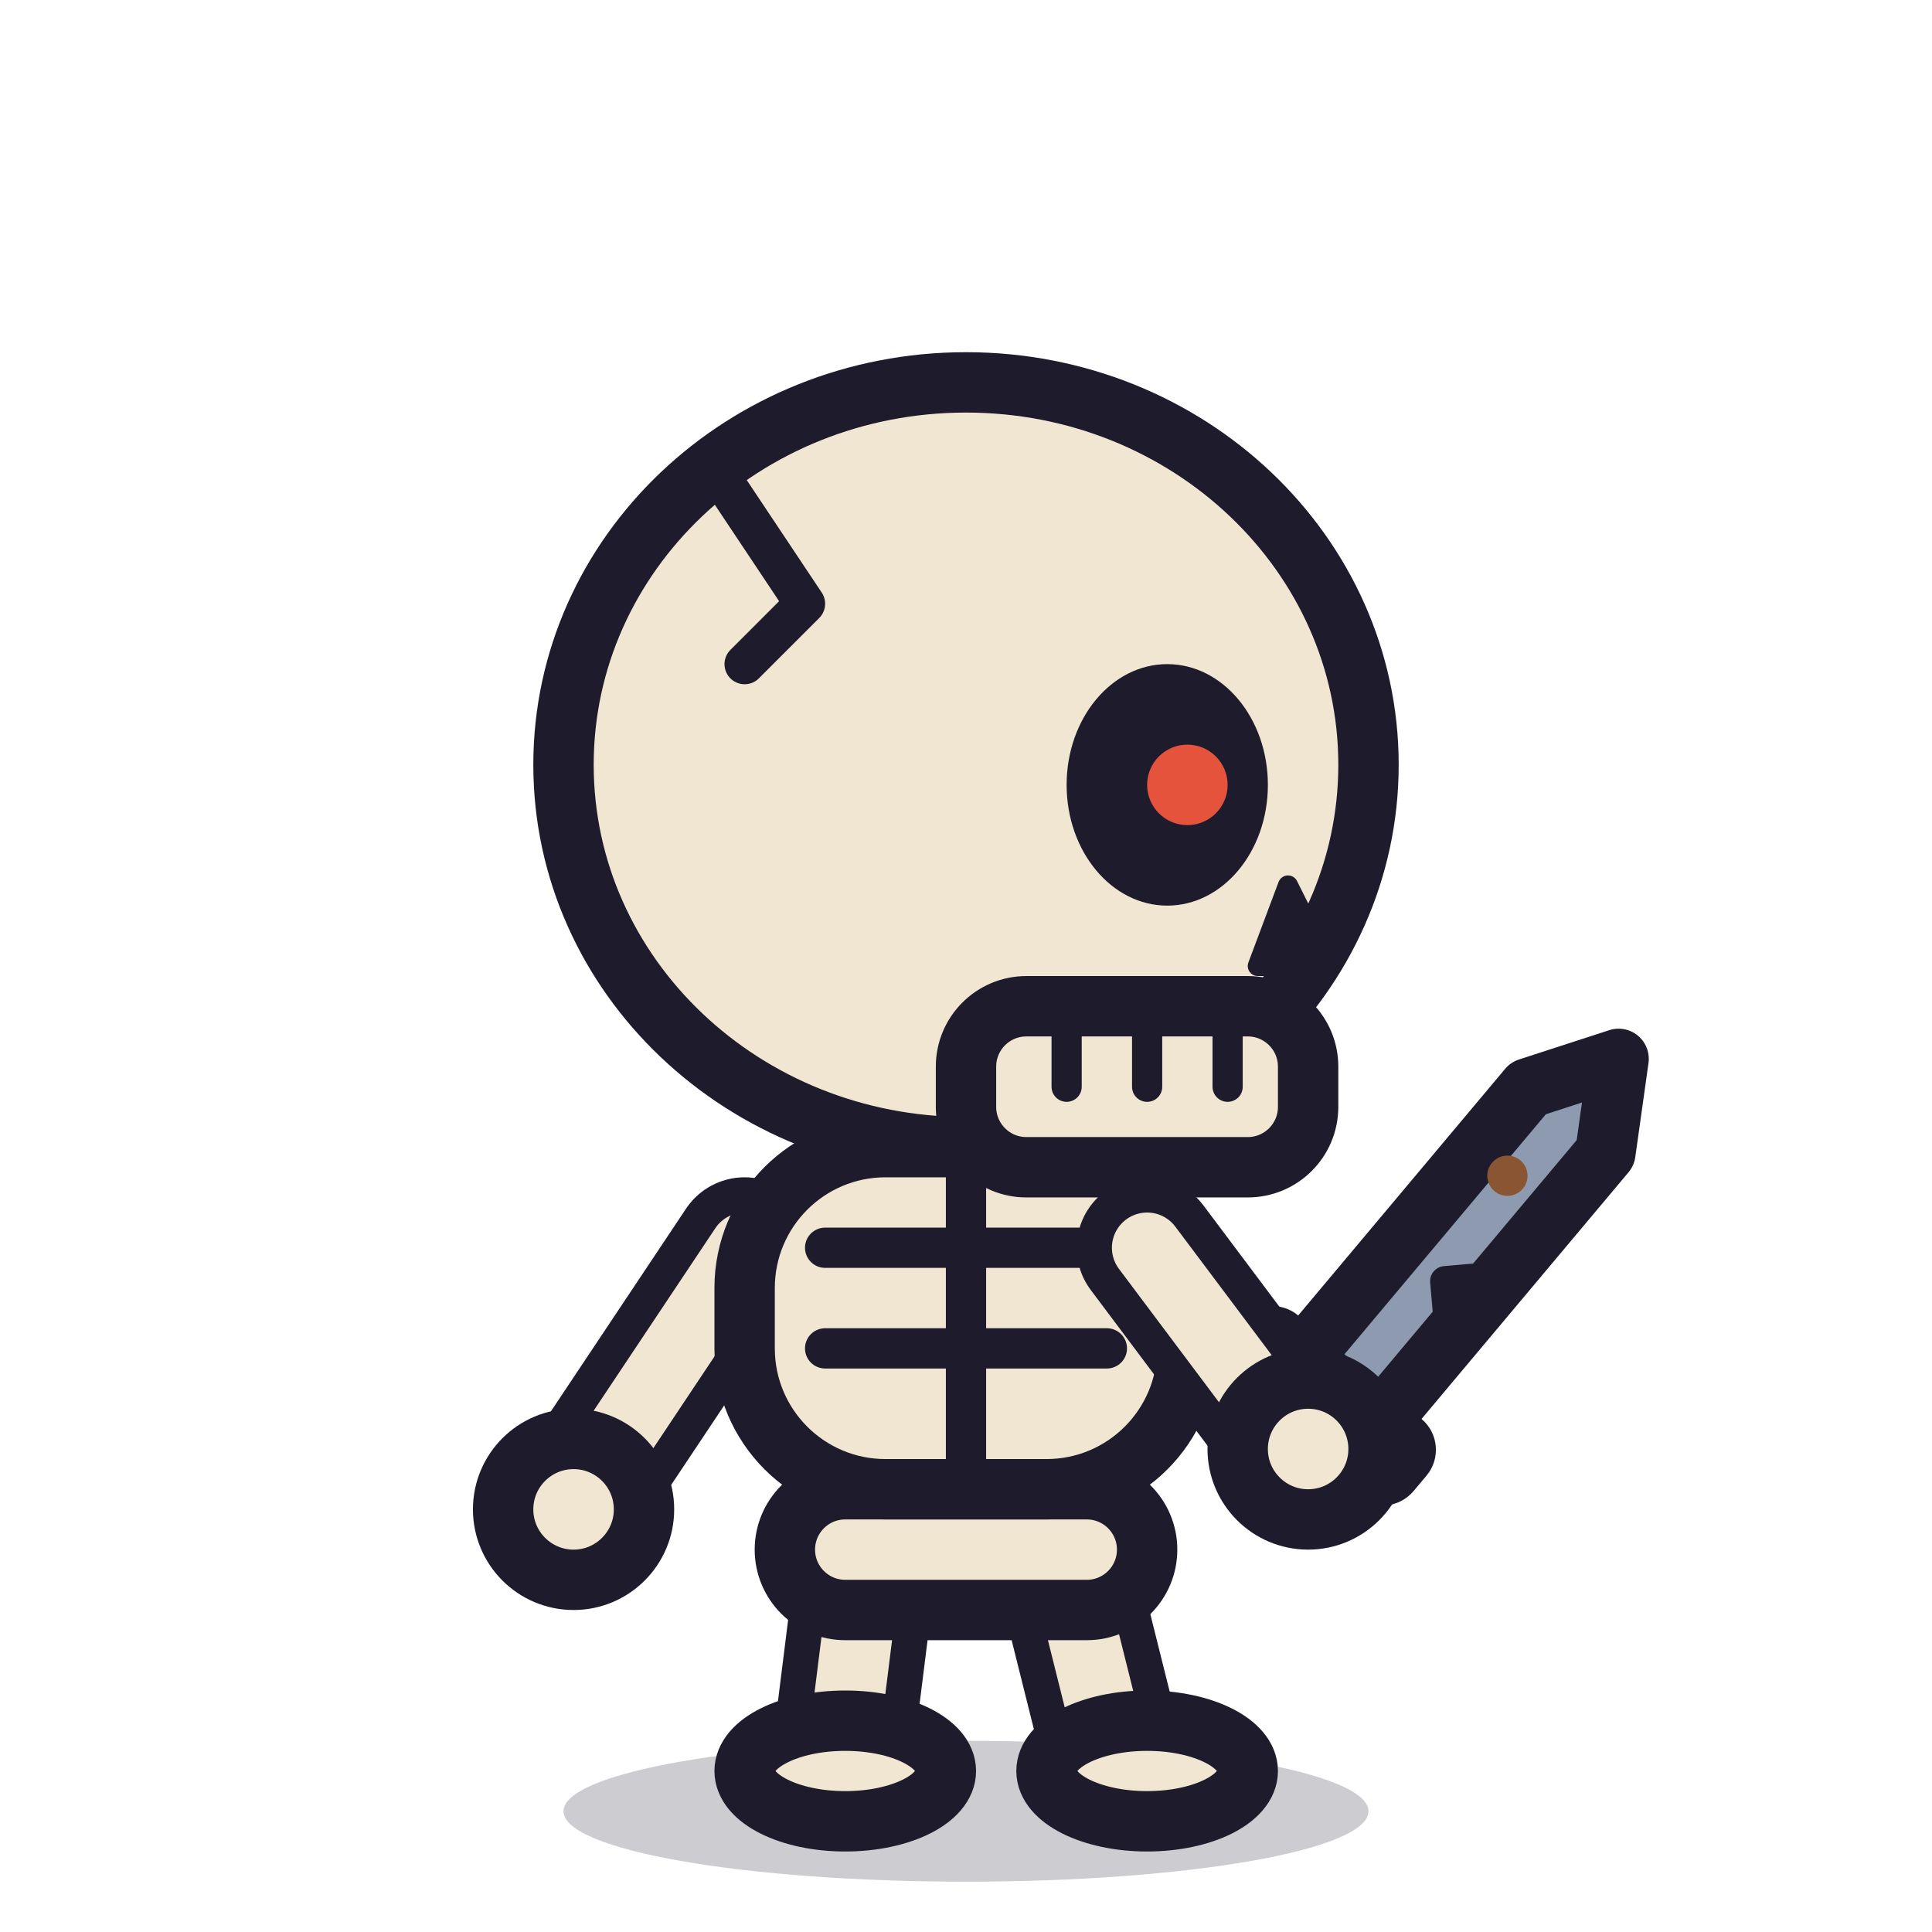
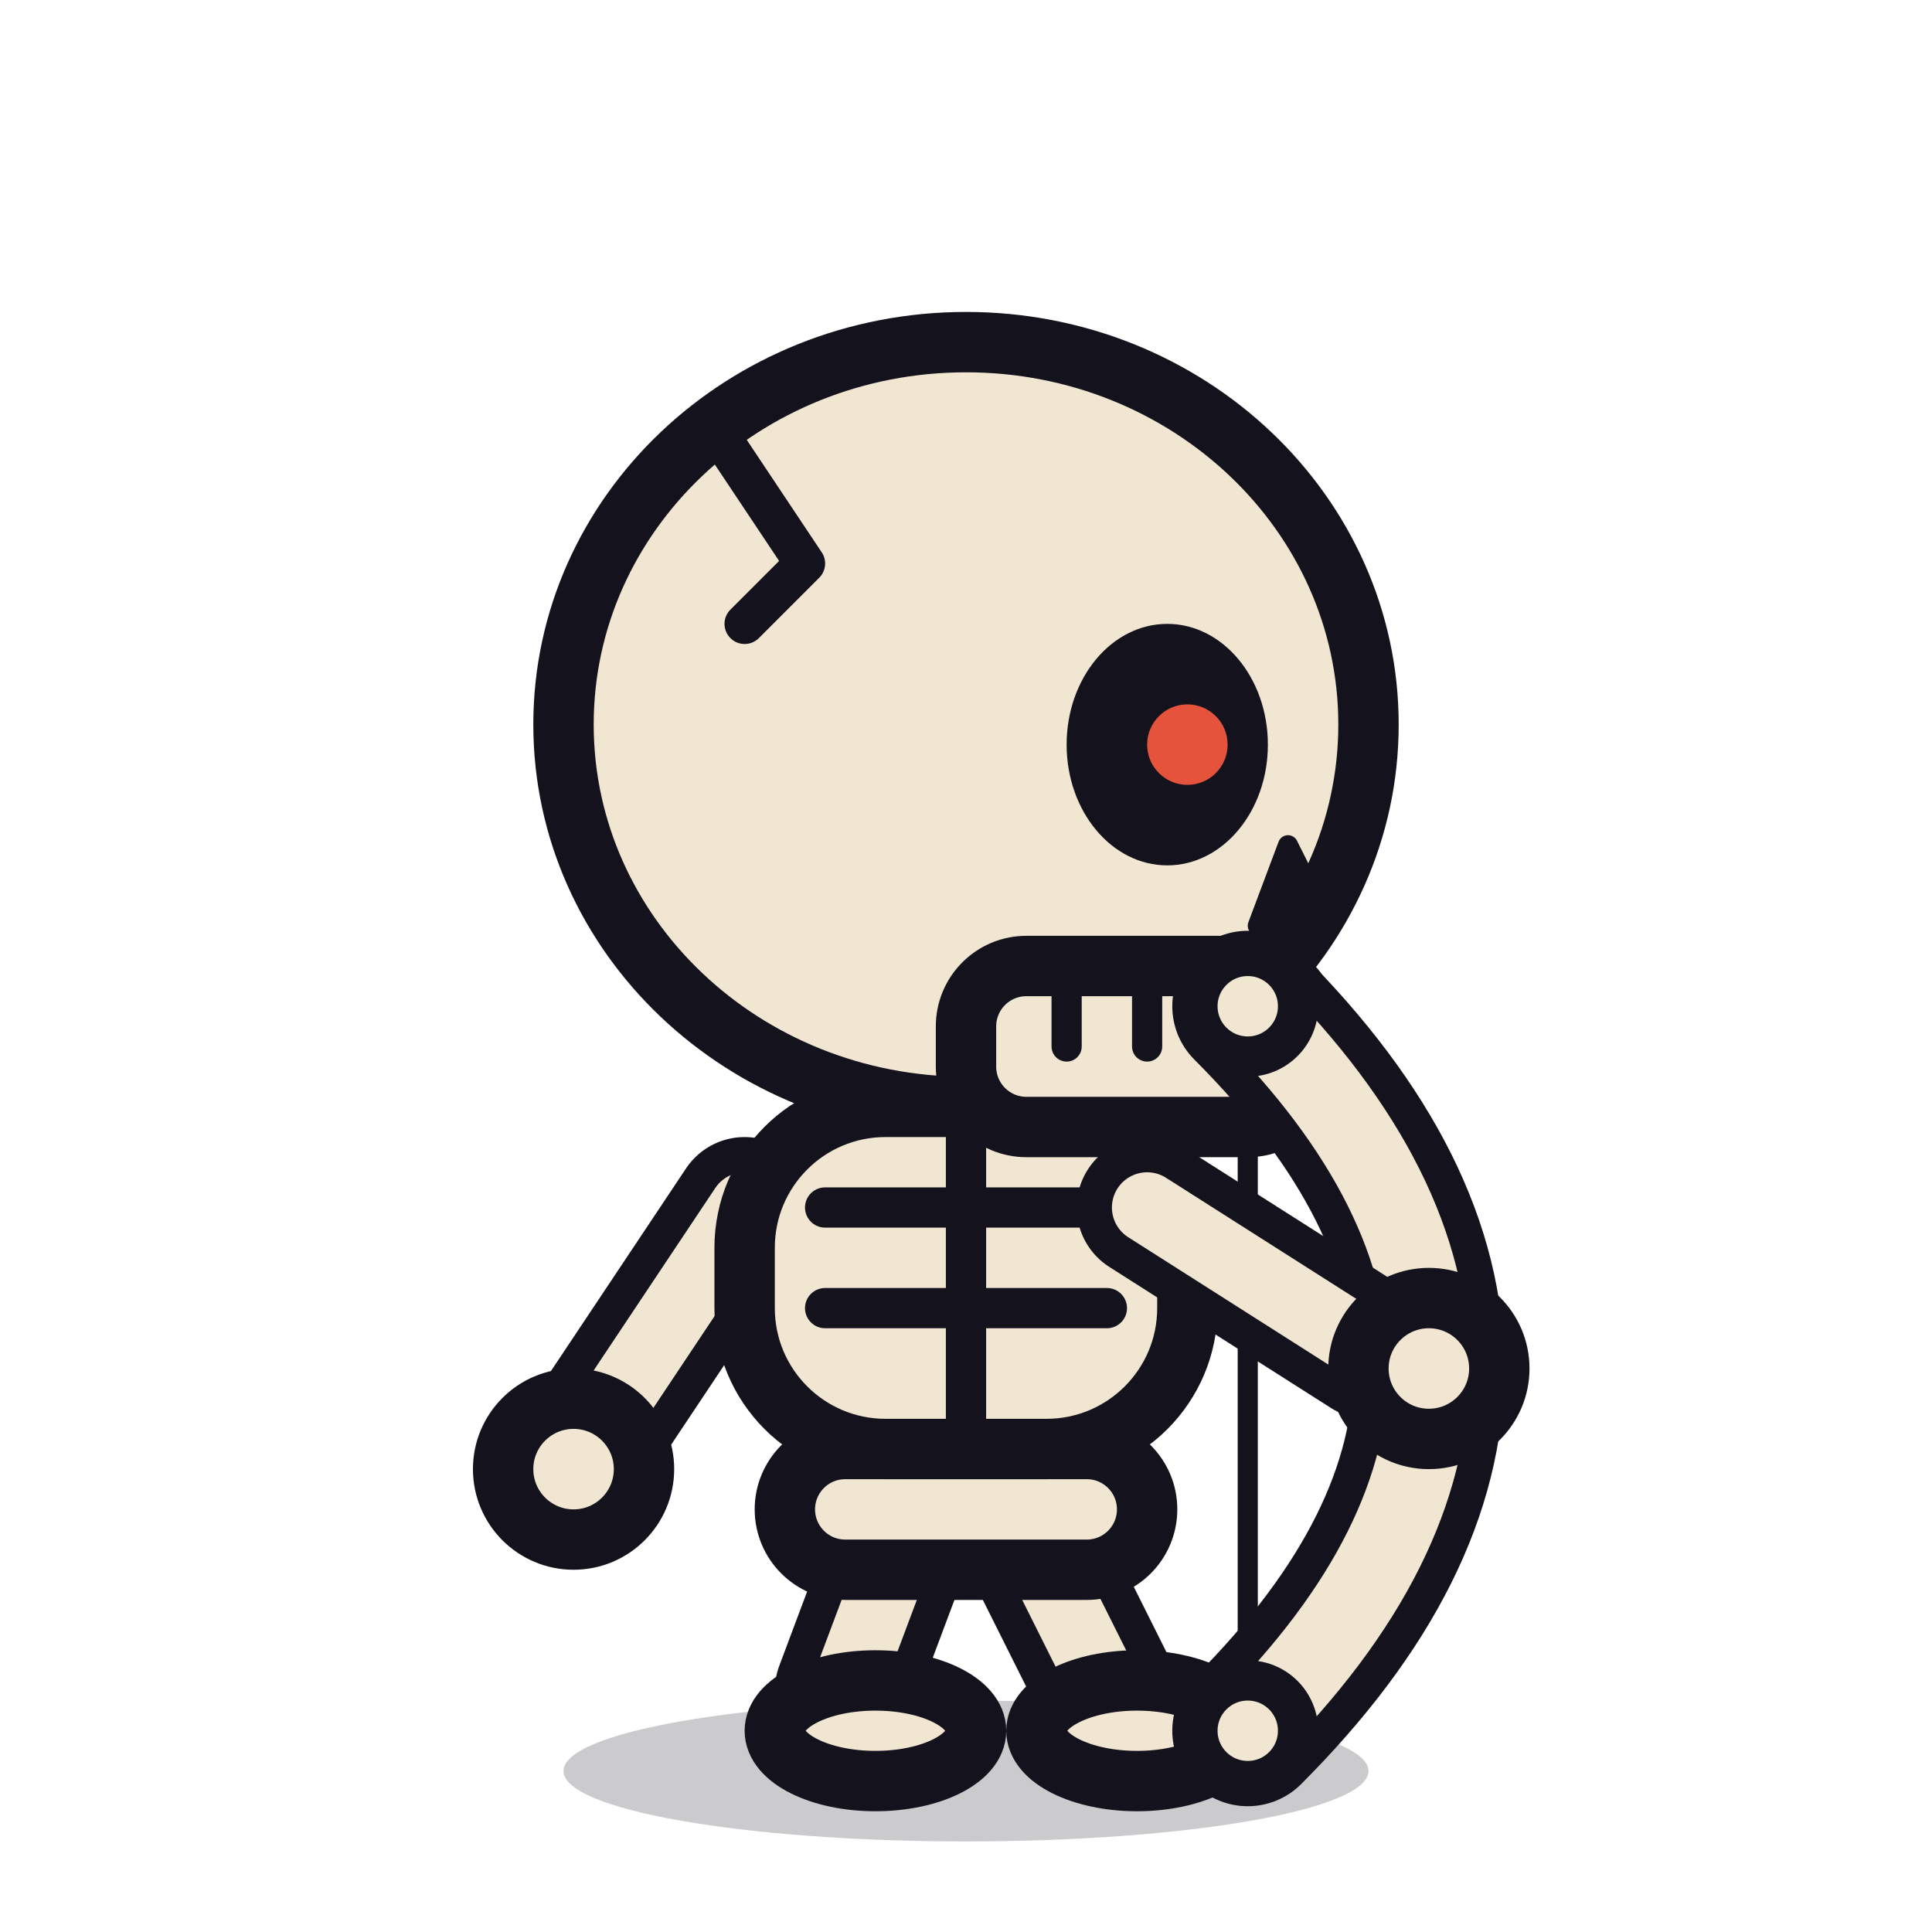
- <svg xmlns="http://www.w3.org/2000/svg" width="96" height="96" viewBox="0 0 96 96" role="img" aria-label="skeleton">
-   <g stroke="#1d1b2c" stroke-width="3" stroke-linejoin="round" stroke-linecap="round">
-     <ellipse cx="48" cy="90" rx="20" ry="3.5" fill="#1d1b2c" fill-opacity="0.22" stroke="none" />
-     <path d="M37 62 L29 74" stroke-width="7" fill="none" />
-     <path d="M37 62 L29 74" stroke="#f0e6d2" stroke-width="3.5" fill="none" />
-     <circle cx="28.5" cy="75" r="3.5" fill="#f0e6d2" />
-     <path d="M43 78 L42 86" stroke-width="7" fill="none" />
-     <path d="M43 78 L42 86" stroke="#f0e6d2" stroke-width="3.5" fill="none" />
-     <path d="M53 78 L55 86" stroke-width="7" fill="none" />
-     <path d="M53 78 L55 86" stroke="#f0e6d2" stroke-width="3.5" fill="none" />
-     <ellipse cx="42" cy="88" rx="5" ry="2.5" fill="#f0e6d2" />
-     <ellipse cx="57" cy="88" rx="5" ry="2.5" fill="#f0e6d2" />
-     <rect x="39" y="74" width="18" height="6" rx="3" fill="#f0e6d2" />
-     <rect x="37" y="57" width="22" height="17" rx="7" fill="#f0e6d2" />
-     <path d="M48 58 V73 M41 62 H55 M41 67 H55" stroke-width="2" fill="none" />
-     <ellipse cx="48" cy="38" rx="20" ry="19" fill="#f0e6d2" />
-     <path d="M36 24 L40 30 L37 33" stroke-width="2" fill="none" />
-     <rect x="48" y="50" width="17" height="8" rx="3" fill="#f0e6d2" />
-     <path d="M53 50 V54 M57 50 V54 M61 50 V54" stroke-width="1.5" fill="none" />
-     <ellipse cx="58" cy="39" rx="5" ry="6" fill="#1d1b2c" stroke="none" />
-     <circle cx="59" cy="39" r="2" fill="#e5533d" stroke="none" />
-     <path d="M64 44 L66 48 L62.5 48 Z" fill="#1d1b2c" stroke-width="1" />
-     <g transform="translate(65 71) rotate(40)">
-       <path d="M-2.5 -2 V-20 L0 -24 L2.5 -20 V-2 Z" fill="#8d9ab0" />
-       <path d="M2.5 -12 L0.5 -10 L2.5 -8" stroke-width="1.5" fill="none" />
-       <circle cx="-0.5" cy="-16" r="1" fill="#8a5532" stroke="none" />
-       <rect x="-5" y="-3" width="10" height="3" rx="1" fill="#8a5532" stroke-width="2" />
+ <svg xmlns="http://www.w3.org/2000/svg" width="96" height="96" viewBox="0 0 96 96" role="img" aria-label="skeleton idle 1">
+   <g transform="translate(0 -2)" stroke="#14121c" stroke-width="3" stroke-linejoin="round" stroke-linecap="round">
+     <ellipse cx="48" cy="90" rx="20" ry="3.5" fill="#14121c" fill-opacity="0.22" stroke="none" />
+     <path d="M45 78 L42 86" stroke-width="7" fill="none" />
+     <path d="M45 78 L42 86" stroke="#f0e6d2" stroke-width="3.5" fill="none" />
+     <ellipse cx="43.5" cy="88" rx="5" ry="2.5" fill="#f0e6d2" />
+     <path d="M51 78 L55 86" stroke-width="7" fill="none" />
+     <path d="M51 78 L55 86" stroke="#f0e6d2" stroke-width="3.5" fill="none" />
+     <ellipse cx="56.5" cy="88" rx="5" ry="2.5" fill="#f0e6d2" />
+     <g transform="translate(0 0)">
+       <path d="M37 62 L29 74" stroke-width="7" fill="none" />
+       <path d="M37 62 L29 74" stroke="#f0e6d2" stroke-width="3.5" fill="none" />
+       <circle cx="28.5" cy="75" r="3.5" fill="#f0e6d2" />
+       <rect x="39" y="74" width="18" height="6" rx="3" fill="#f0e6d2" />
+       <rect x="37" y="57" width="22" height="17" rx="7" fill="#f0e6d2" />
+       <path d="M48 58 V73 M41 62 H55 M41 67 H55" stroke-width="2" fill="none" />
+       <ellipse cx="48" cy="38" rx="20" ry="19" fill="#f0e6d2" />
+       <path d="M36 24 L40 30 L37 33" stroke-width="2" fill="none" />
+       <rect x="48" y="50" width="17" height="8" rx="3" fill="#f0e6d2" />
+       <path d="M53 50 v4 M57 50 v4 M61 50 v4" stroke-width="1.5" fill="none" />
+       <ellipse cx="58" cy="39" rx="5" ry="6" fill="#14121c" stroke="none" />
+       <circle cx="59" cy="39" r="2" fill="#e5533d" stroke="none" />
+       <path d="M64 44 L66 48 L62.5 48 Z" fill="#14121c" stroke-width="1" />
+       <path d="M62 52 L62 88" stroke-width="1" fill="none" />
+       <path d="M62 52 Q80 70 62 88" stroke-width="7.5" fill="none" />
+       <path d="M62 52 Q80 70 62 88" stroke="#f0e6d2" stroke-width="4" fill="none" />
+       <circle cx="62" cy="52" r="2.5" fill="#f0e6d2" stroke-width="2" />
+       <circle cx="62" cy="88" r="2.5" fill="#f0e6d2" stroke-width="2" />
+       <path d="M57 62 L68 69" stroke-width="7" fill="none" />
+       <path d="M57 62 L68 69" stroke="#f0e6d2" stroke-width="3.5" fill="none" />
+       <circle cx="71" cy="70" r="3.5" fill="#f0e6d2" />
    </g>
-     <path d="M57 62 L63 70" stroke-width="7" fill="none" />
-     <path d="M57 62 L63 70" stroke="#f0e6d2" stroke-width="3.5" fill="none" />
-     <circle cx="65" cy="72" r="3.5" fill="#f0e6d2" />
  </g>
</svg>
